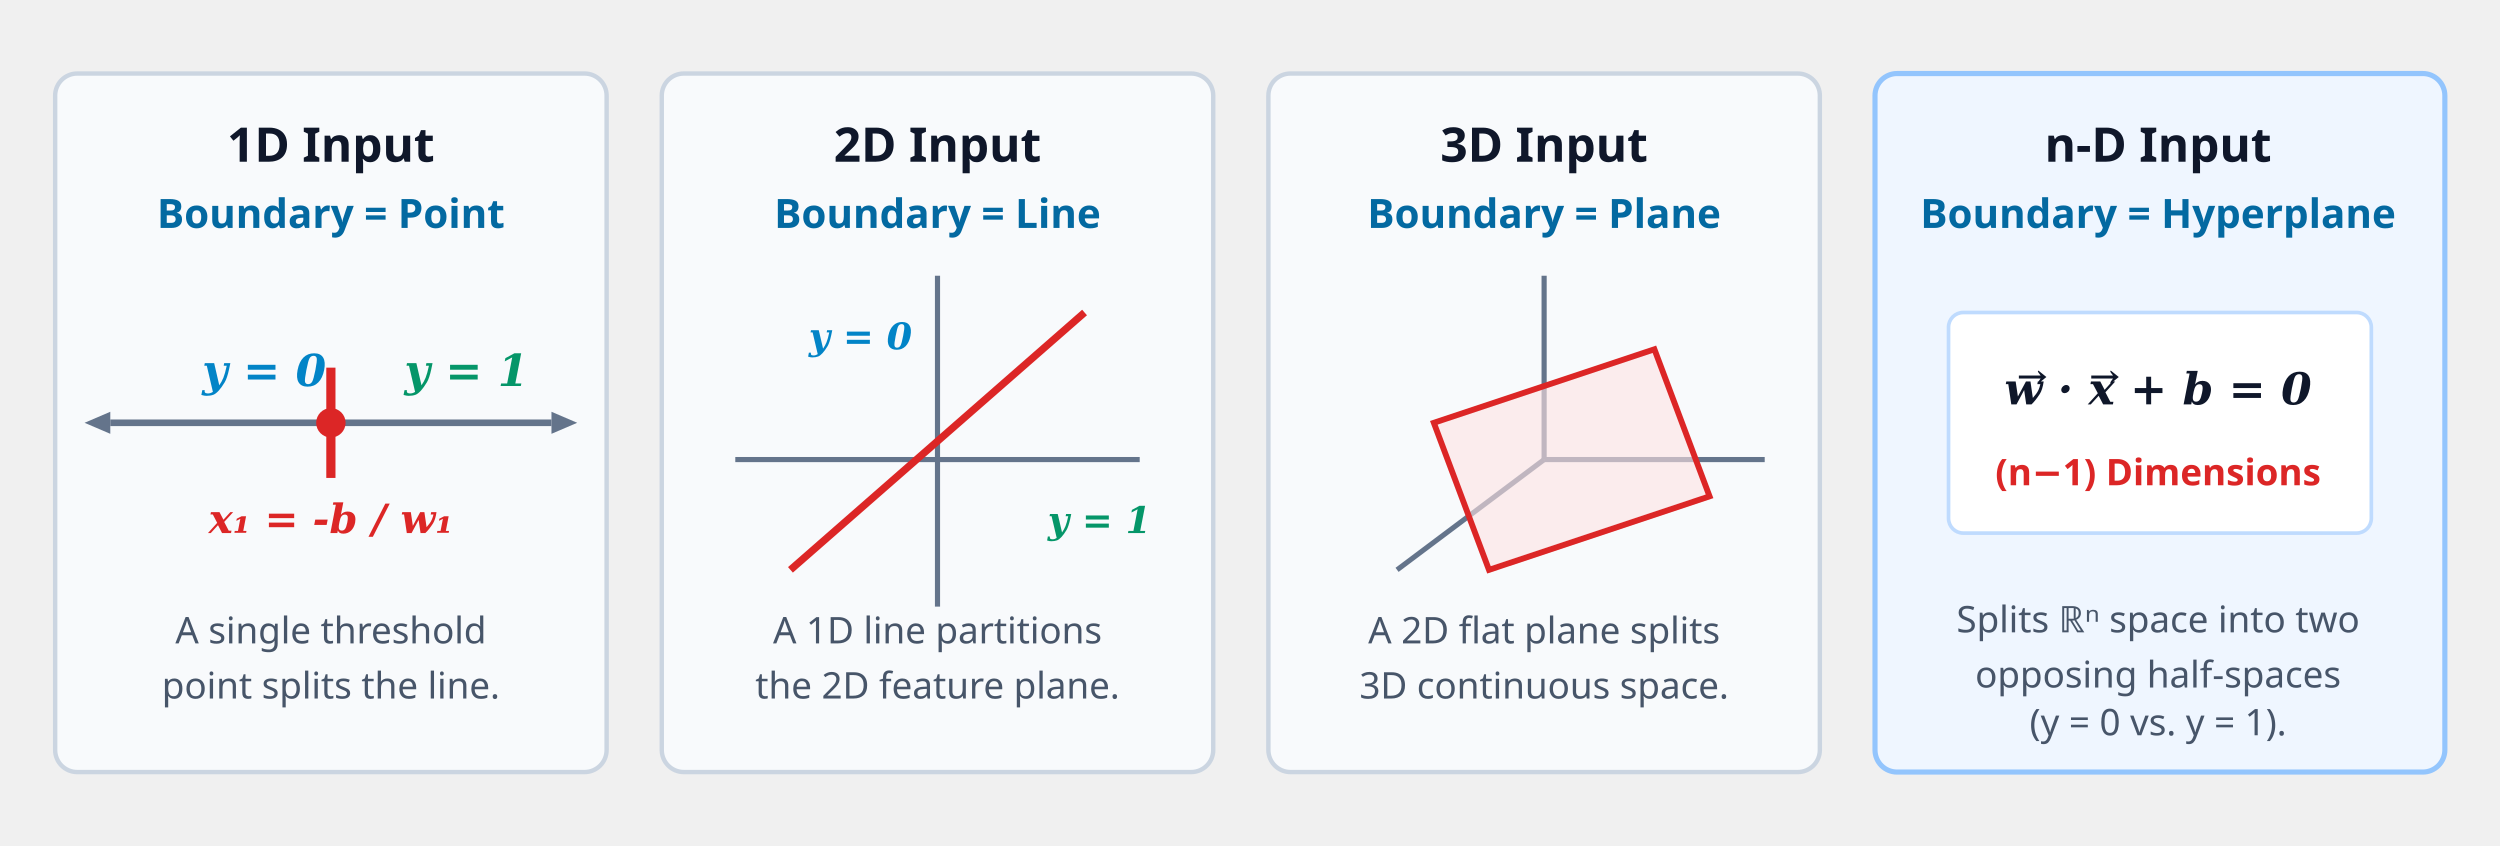
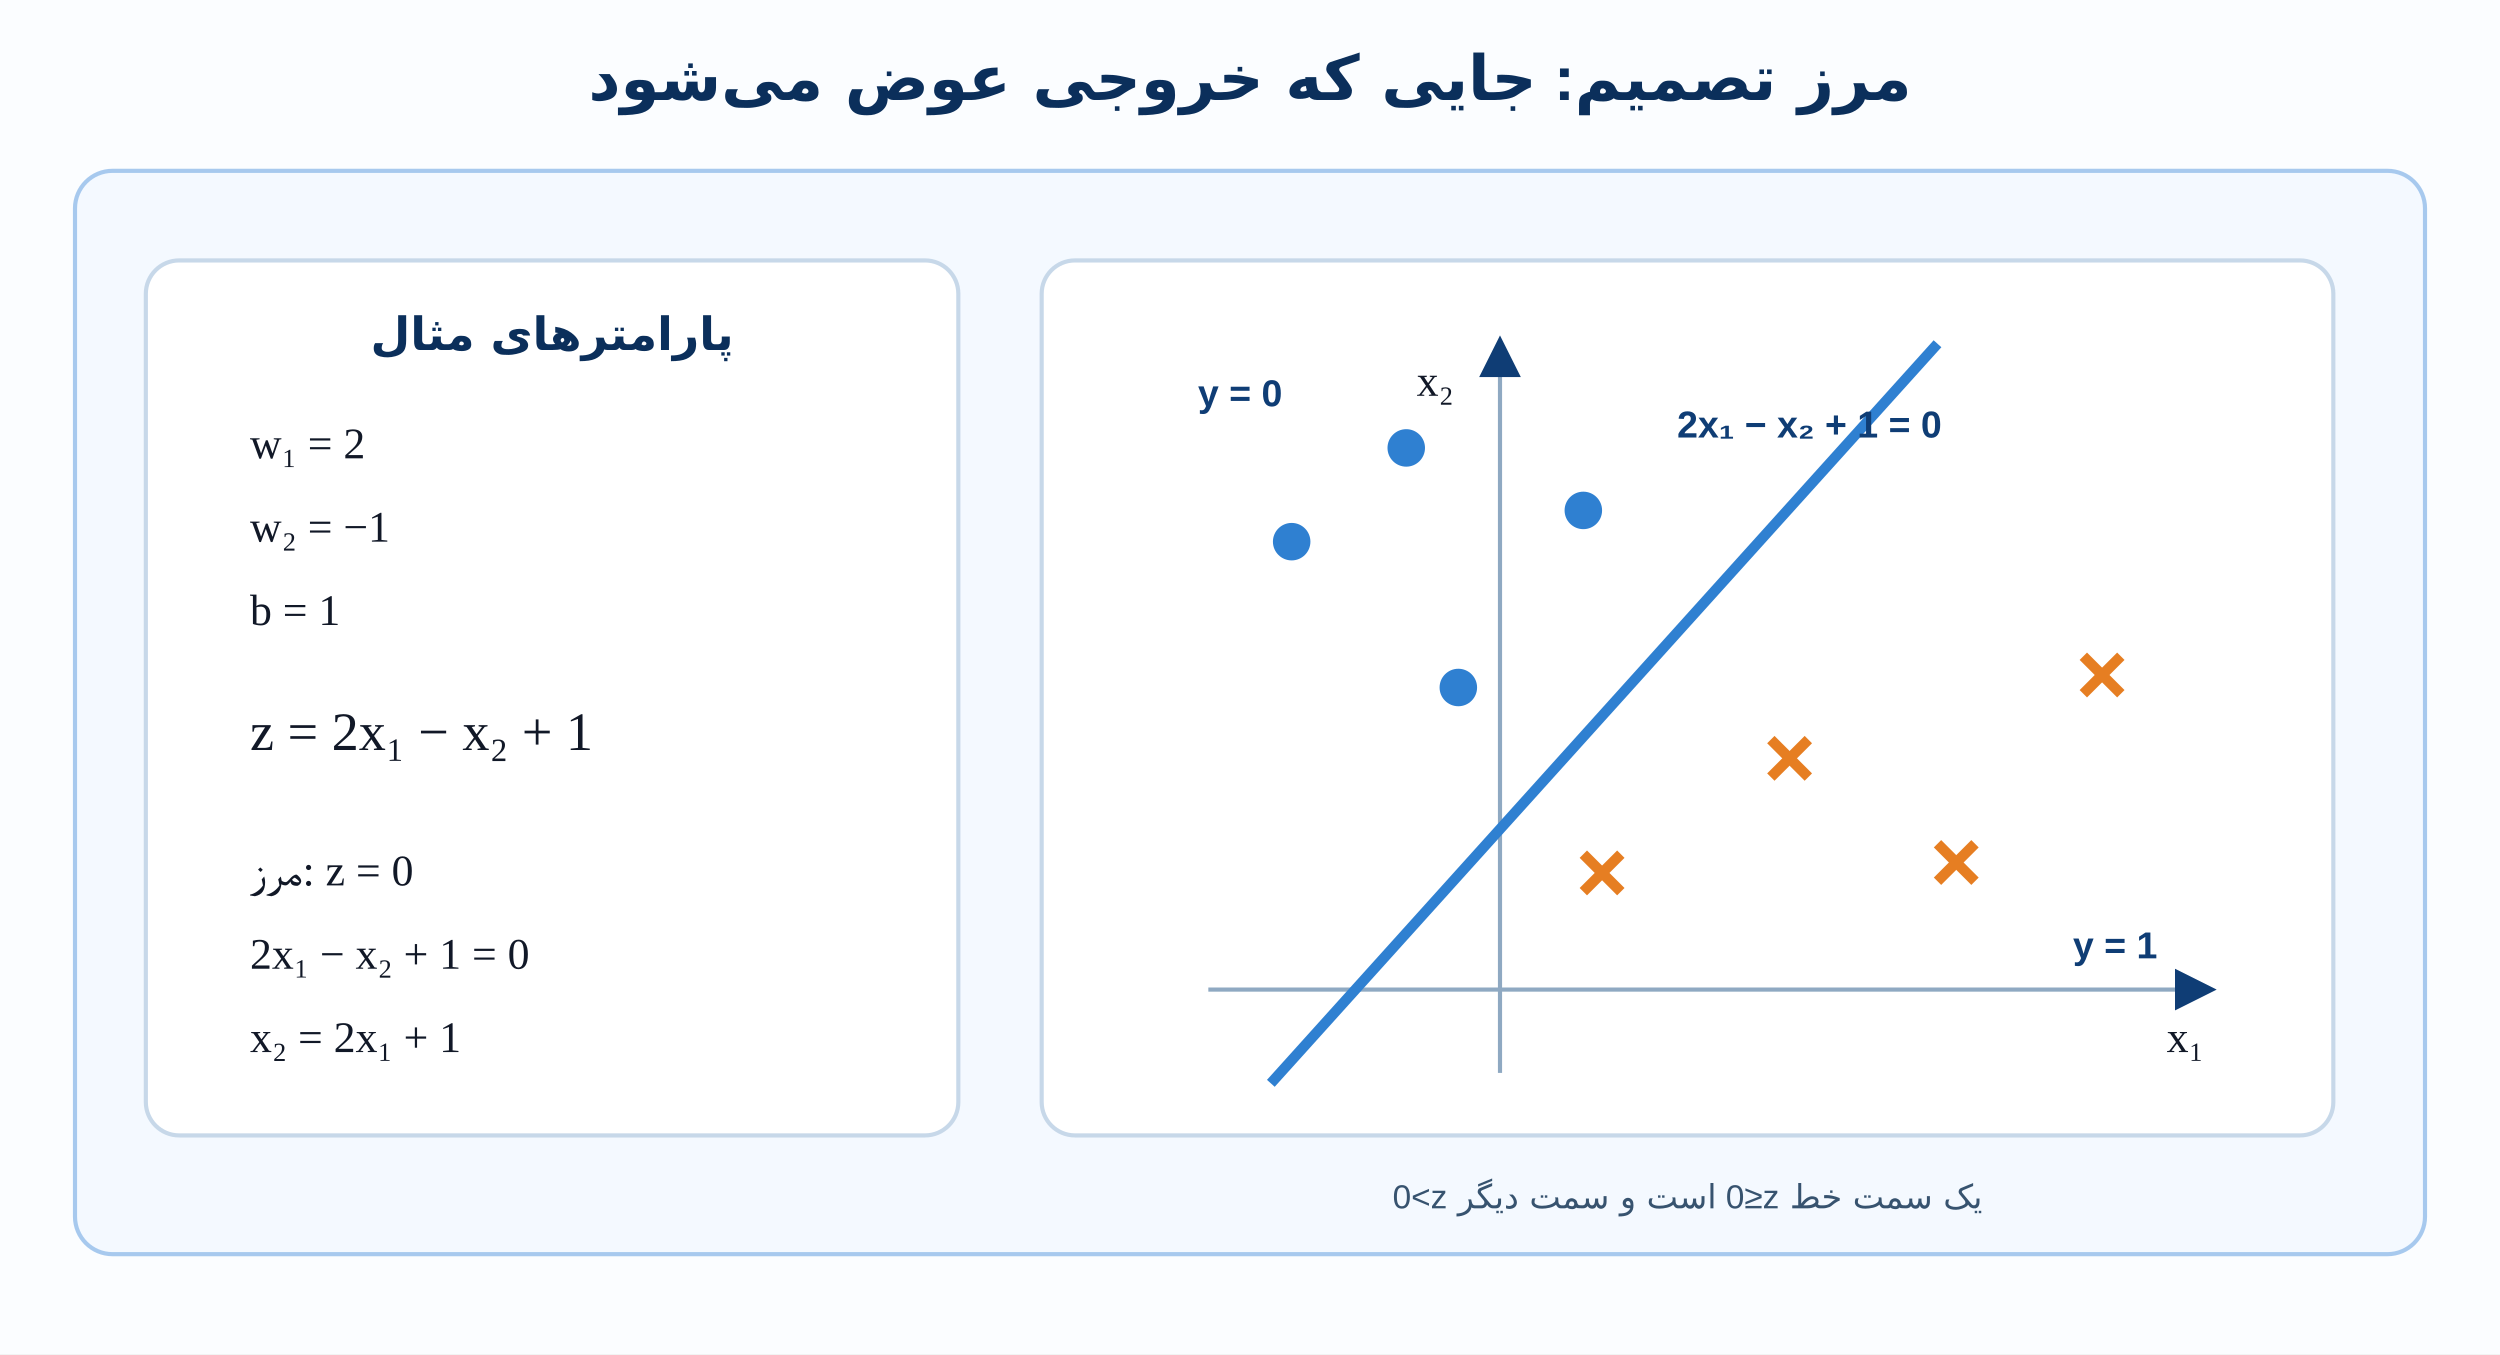
- <svg xmlns="http://www.w3.org/2000/svg" viewBox="0 0 680 230" style="width:100%; max-width:680px; height:auto; display:block; margin:auto; background:#ffffff; border:1px solid #e2e8f0; border-radius:8px;">
-   <style>
-     .card-title { font-family: system-ui, sans-serif; font-size: 13px; font-weight: bold; fill: #0f172a; }
-     .dim-lbl { font-family: system-ui, sans-serif; font-size: 11px; font-weight: 600; fill: #0369a1; }
-     .math-eq { font-family: "DejaVu Serif", "Times New Roman", serif; font-style: italic; font-weight: bold; }
-     .card-desc { font-family: system-ui, sans-serif; font-size: 10px; fill: #475569; }
-   </style>
-   <g transform="translate(15, 20)">
-     <rect x="0" y="0" width="150" height="190" rx="6" fill="#f8fafc" stroke="#cbd5e1" stroke-width="1.2" />
-     <text x="75" y="24" text-anchor="middle" class="card-title">1D Input</text>
-     <text x="75" y="42" text-anchor="middle" class="dim-lbl">Boundary = Point</text>
-     <line x1="15" y1="95" x2="135" y2="95" stroke="#64748b" stroke-width="1.8" />
-     <polygon points="135,92 142,95 135,98" fill="#64748b" />
-     <polygon points="15,92 8,95 15,98" fill="#64748b" />
-     <line x1="75" y1="80" x2="75" y2="110" stroke="#dc2626" stroke-width="2.5" />
-     <circle cx="75" cy="95" r="4" fill="#dc2626" />
-     <text x="40" y="85" class="math-eq" fill="#0284c7" font-size="12px">y = 0</text>
-     <text x="95" y="85" class="math-eq" fill="#059669" font-size="12px">y = 1</text>
-     <text x="75" y="125" text-anchor="middle" class="math-eq" fill="#dc2626" font-size="11px">x₁ = -b / w₁</text>
-     <text x="75" y="155" text-anchor="middle" class="card-desc">A single threshold</text>
-     <text x="75" y="170" text-anchor="middle" class="card-desc">point splits the line.</text>
+ <svg xmlns="http://www.w3.org/2000/svg" width="1200" height="650" viewBox="0 0 1200 650">
+   <defs>
+     <marker id="arrow" markerWidth="10" markerHeight="10" refX="8" refY="5" orient="auto" markerUnits="strokeWidth">
+       <path d="M0,0 L10,5 L0,10 z" fill="#0f3d75" />
+     </marker>
+     <style>.bg{fill:#fbfdff}.panel{fill:#f4f9ff;stroke:#a7c9ee;stroke-width:2}.title{font:700 30px Arial,sans-serif;fill:#0b2f5b}.h{font:700 22px Arial,sans-serif;fill:#0b2f5b}.small{font:16px Arial,sans-serif;fill:#37536f}.math{font:26px "Times New Roman",serif;fill:#111827}.maths{font:21px "Times New Roman",serif;fill:#111827}.line{stroke:#0f3d75;stroke-width:3;fill:none}.soft{stroke:#8fa9c2;stroke-width:2;fill:none}.label{font:700 18px Arial,sans-serif;fill:#0f3d75}.rtl{direction:rtl;unicode-bidi:bidi-override}</style>
+   </defs>
+   <rect class="bg" x="0" y="0" width="1200" height="650" />
+   <text x="600" y="48" text-anchor="middle" class="title">مرز تصمیم: جایی که خروجی عوض می‌شود</text>
+   <rect x="36" y="82" width="1128" height="520" rx="18" class="panel" />
+   <rect x="70" y="125" width="390" height="420" rx="16" fill="#ffffff" stroke="#c7d8e9" stroke-width="2" />
+   <text x="265" y="168" text-anchor="middle" class="h">پارامترهای مثال</text>
+   <text x="120" y="220" class="maths">w₁ = 2</text>
+   <text x="120" y="260" class="maths">w₂ = −1</text>
+   <text x="120" y="300" class="maths">b = 1</text>
+   <text x="120" y="360" class="math">z = 2x₁ − x₂ + 1</text>
+   <text x="120" y="425" class="maths">مرز:  z = 0</text>
+   <text x="120" y="465" class="maths">2x₁ − x₂ + 1 = 0</text>
+   <text x="120" y="505" class="maths">x₂ = 2x₁ + 1</text>
+   <rect x="500" y="125" width="620" height="420" rx="16" fill="#ffffff" stroke="#c7d8e9" stroke-width="2" />
+   <line x1="580" y1="475" x2="1060" y2="475" class="soft" marker-end="url(#arrow)" />
+   <line x1="720" y1="515" x2="720" y2="165" class="soft" marker-end="url(#arrow)" />
+   <text x="1040" y="505" class="maths">x₁</text>
+   <text x="680" y="190" class="maths">x₂</text>
+   <line x1="610" y1="520" x2="930" y2="165" stroke="#2f80d1" stroke-width="5" />
+   <text x="805" y="210" class="label">2x₁ − x₂ + 1 = 0</text>
+   <g fill="#2f80d1">
+     <circle cx="620" cy="260" r="9" />
+     <circle cx="675" cy="215" r="9" />
+     <circle cx="700" cy="330" r="9" />
+     <circle cx="760" cy="245" r="9" />
  </g>
-   <g transform="translate(180, 20)">
-     <rect x="0" y="0" width="150" height="190" rx="6" fill="#f8fafc" stroke="#cbd5e1" stroke-width="1.2" />
-     <text x="75" y="24" text-anchor="middle" class="card-title">2D Input</text>
-     <text x="75" y="42" text-anchor="middle" class="dim-lbl">Boundary = Line</text>
-     <line x1="20" y1="105" x2="130" y2="105" stroke="#64748b" stroke-width="1.4" />
-     <line x1="75" y1="145" x2="75" y2="55" stroke="#64748b" stroke-width="1.4" />
-     <line x1="35" y1="135" x2="115" y2="65" stroke="#dc2626" stroke-width="2" />
-     <text x="40" y="75" class="math-eq" fill="#0284c7" font-size="10px">y = 0</text>
-     <text x="105" y="125" class="math-eq" fill="#059669" font-size="10px">y = 1</text>
-     <text x="75" y="155" text-anchor="middle" class="card-desc">A 1D line partitions</text>
-     <text x="75" y="170" text-anchor="middle" class="card-desc">the 2D feature plane.</text>
+   <g stroke="#e67e22" stroke-width="5">
+     <line x1="760" y1="410" x2="778" y2="428" />
+     <line x1="778" y1="410" x2="760" y2="428" />
+     <line x1="850" y1="355" x2="868" y2="373" />
+     <line x1="868" y1="355" x2="850" y2="373" />
+     <line x1="930" y1="405" x2="948" y2="423" />
+     <line x1="948" y1="405" x2="930" y2="423" />
+     <line x1="1000" y1="315" x2="1018" y2="333" />
+     <line x1="1018" y1="315" x2="1000" y2="333" />
  </g>
-   <g transform="translate(345, 20)">
-     <rect x="0" y="0" width="150" height="190" rx="6" fill="#f8fafc" stroke="#cbd5e1" stroke-width="1.2" />
-     <text x="75" y="24" text-anchor="middle" class="card-title">3D Input</text>
-     <text x="75" y="42" text-anchor="middle" class="dim-lbl">Boundary = Plane</text>
-     <line x1="75" y1="105" x2="135" y2="105" stroke="#64748b" stroke-width="1.4" />
-     <line x1="75" y1="105" x2="75" y2="55" stroke="#64748b" stroke-width="1.4" />
-     <line x1="75" y1="105" x2="35" y2="135" stroke="#64748b" stroke-width="1.4" />
-     <polygon points="45,95 105,75 120,115 60,135" fill="#fee2e2" fill-opacity="0.6" stroke="#dc2626" stroke-width="1.6" />
-     <text x="75" y="155" text-anchor="middle" class="card-desc">A 2D flat plane splits</text>
-     <text x="75" y="170" text-anchor="middle" class="card-desc">3D continuous space.</text>
-   </g>
-   <g transform="translate(510, 20)">
-     <rect x="0" y="0" width="155" height="190" rx="6" fill="#eff6ff" stroke="#93c5fd" stroke-width="1.4" />
-     <text x="77" y="24" text-anchor="middle" class="card-title" fill="#1e40af">n-D Input</text>
-     <text x="77" y="42" text-anchor="middle" class="dim-lbl" fill="#1d4ed8">Boundary = Hyperplane</text>
-     <rect x="20" y="65" width="115" height="60" rx="4" fill="#ffffff" stroke="#bfdbfe" />
-     <text x="77" y="90" text-anchor="middle" class="math-eq" fill="#0f172a" font-size="12px">w⃗ · x⃗ + b = 0</text>
-     <text x="77" y="112" text-anchor="middle" font-family="system-ui" font-size="10px" font-weight="bold" fill="#dc2626">(n−1) Dimensions</text>
-     <text x="77" y="152" text-anchor="middle" class="card-desc">Splits ℝⁿ space into two</text>
-     <text x="77" y="167" text-anchor="middle" class="card-desc">opposing half-spaces</text>
-     <text x="77" y="180" text-anchor="middle" class="card-desc">(y = 0 vs. y = 1).</text>
-   </g>
+   <text x="575" y="195" class="label">y = 0</text>
+   <text x="995" y="460" class="label" fill="#e67e22">y = 1</text>
+   <text x="810" y="580" text-anchor="middle" class="small rtl">یک سمت خط z≤0 است و سمت دیگر z&gt;0</text>
</svg>
